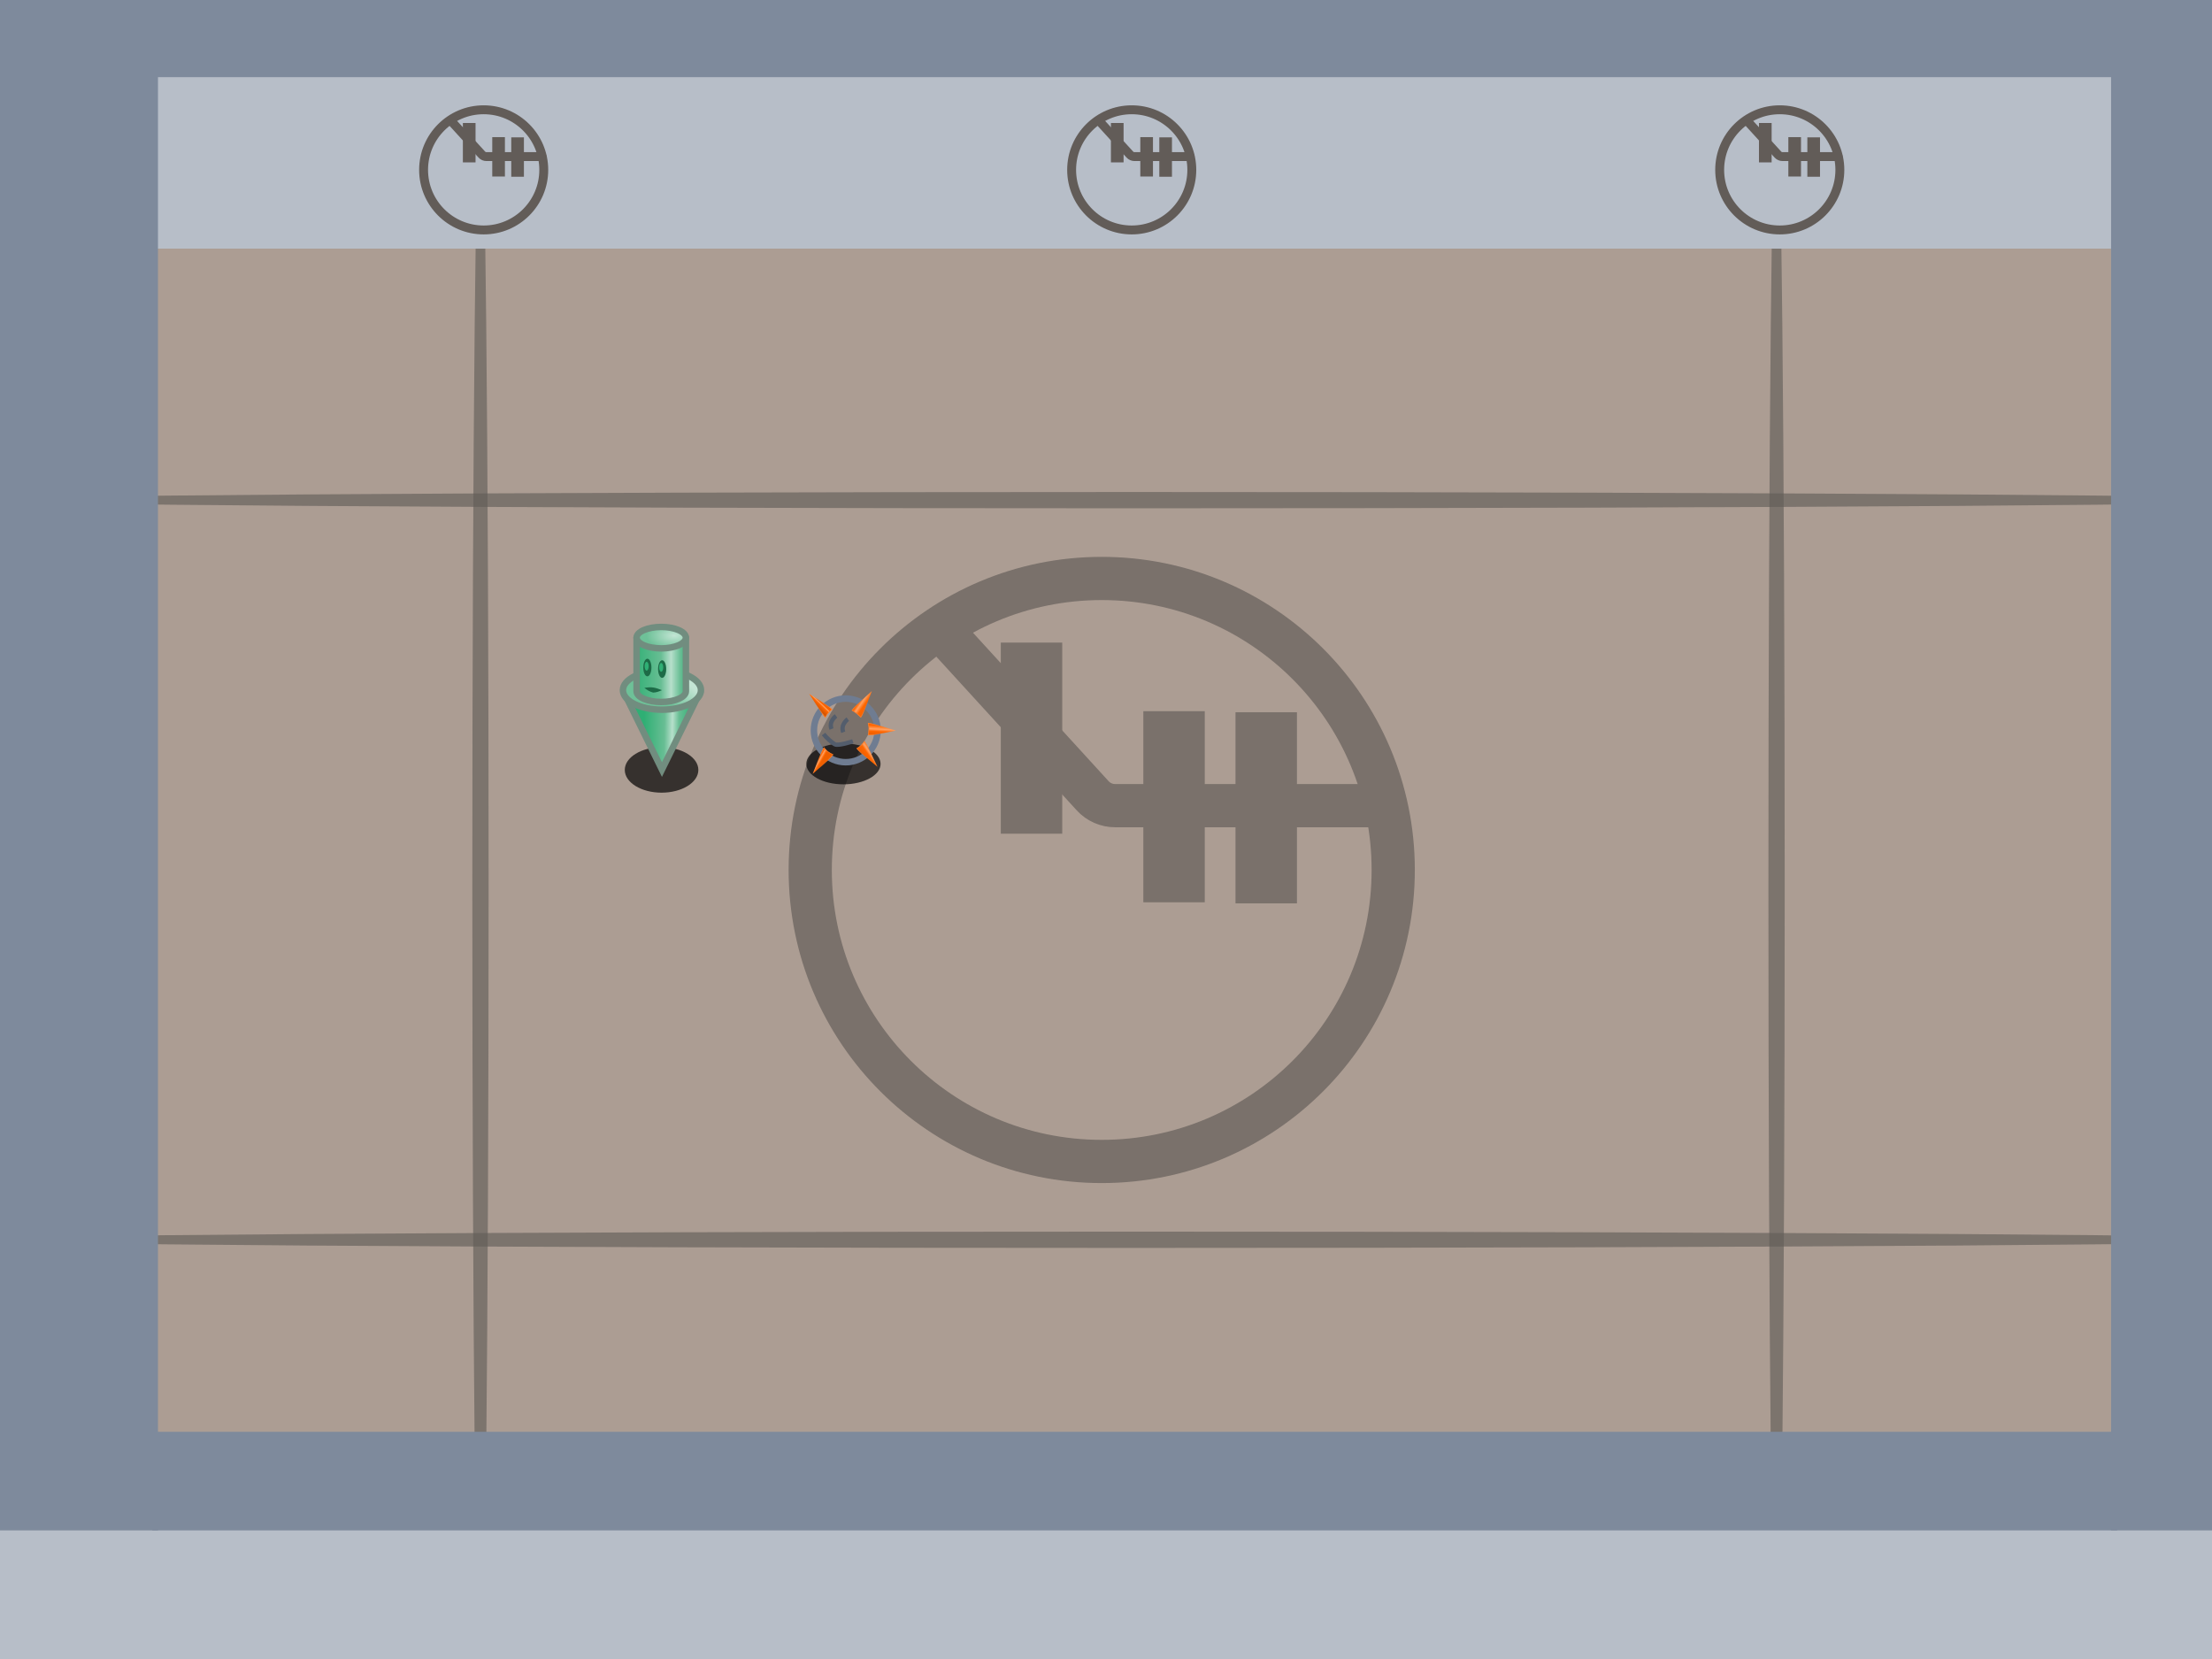
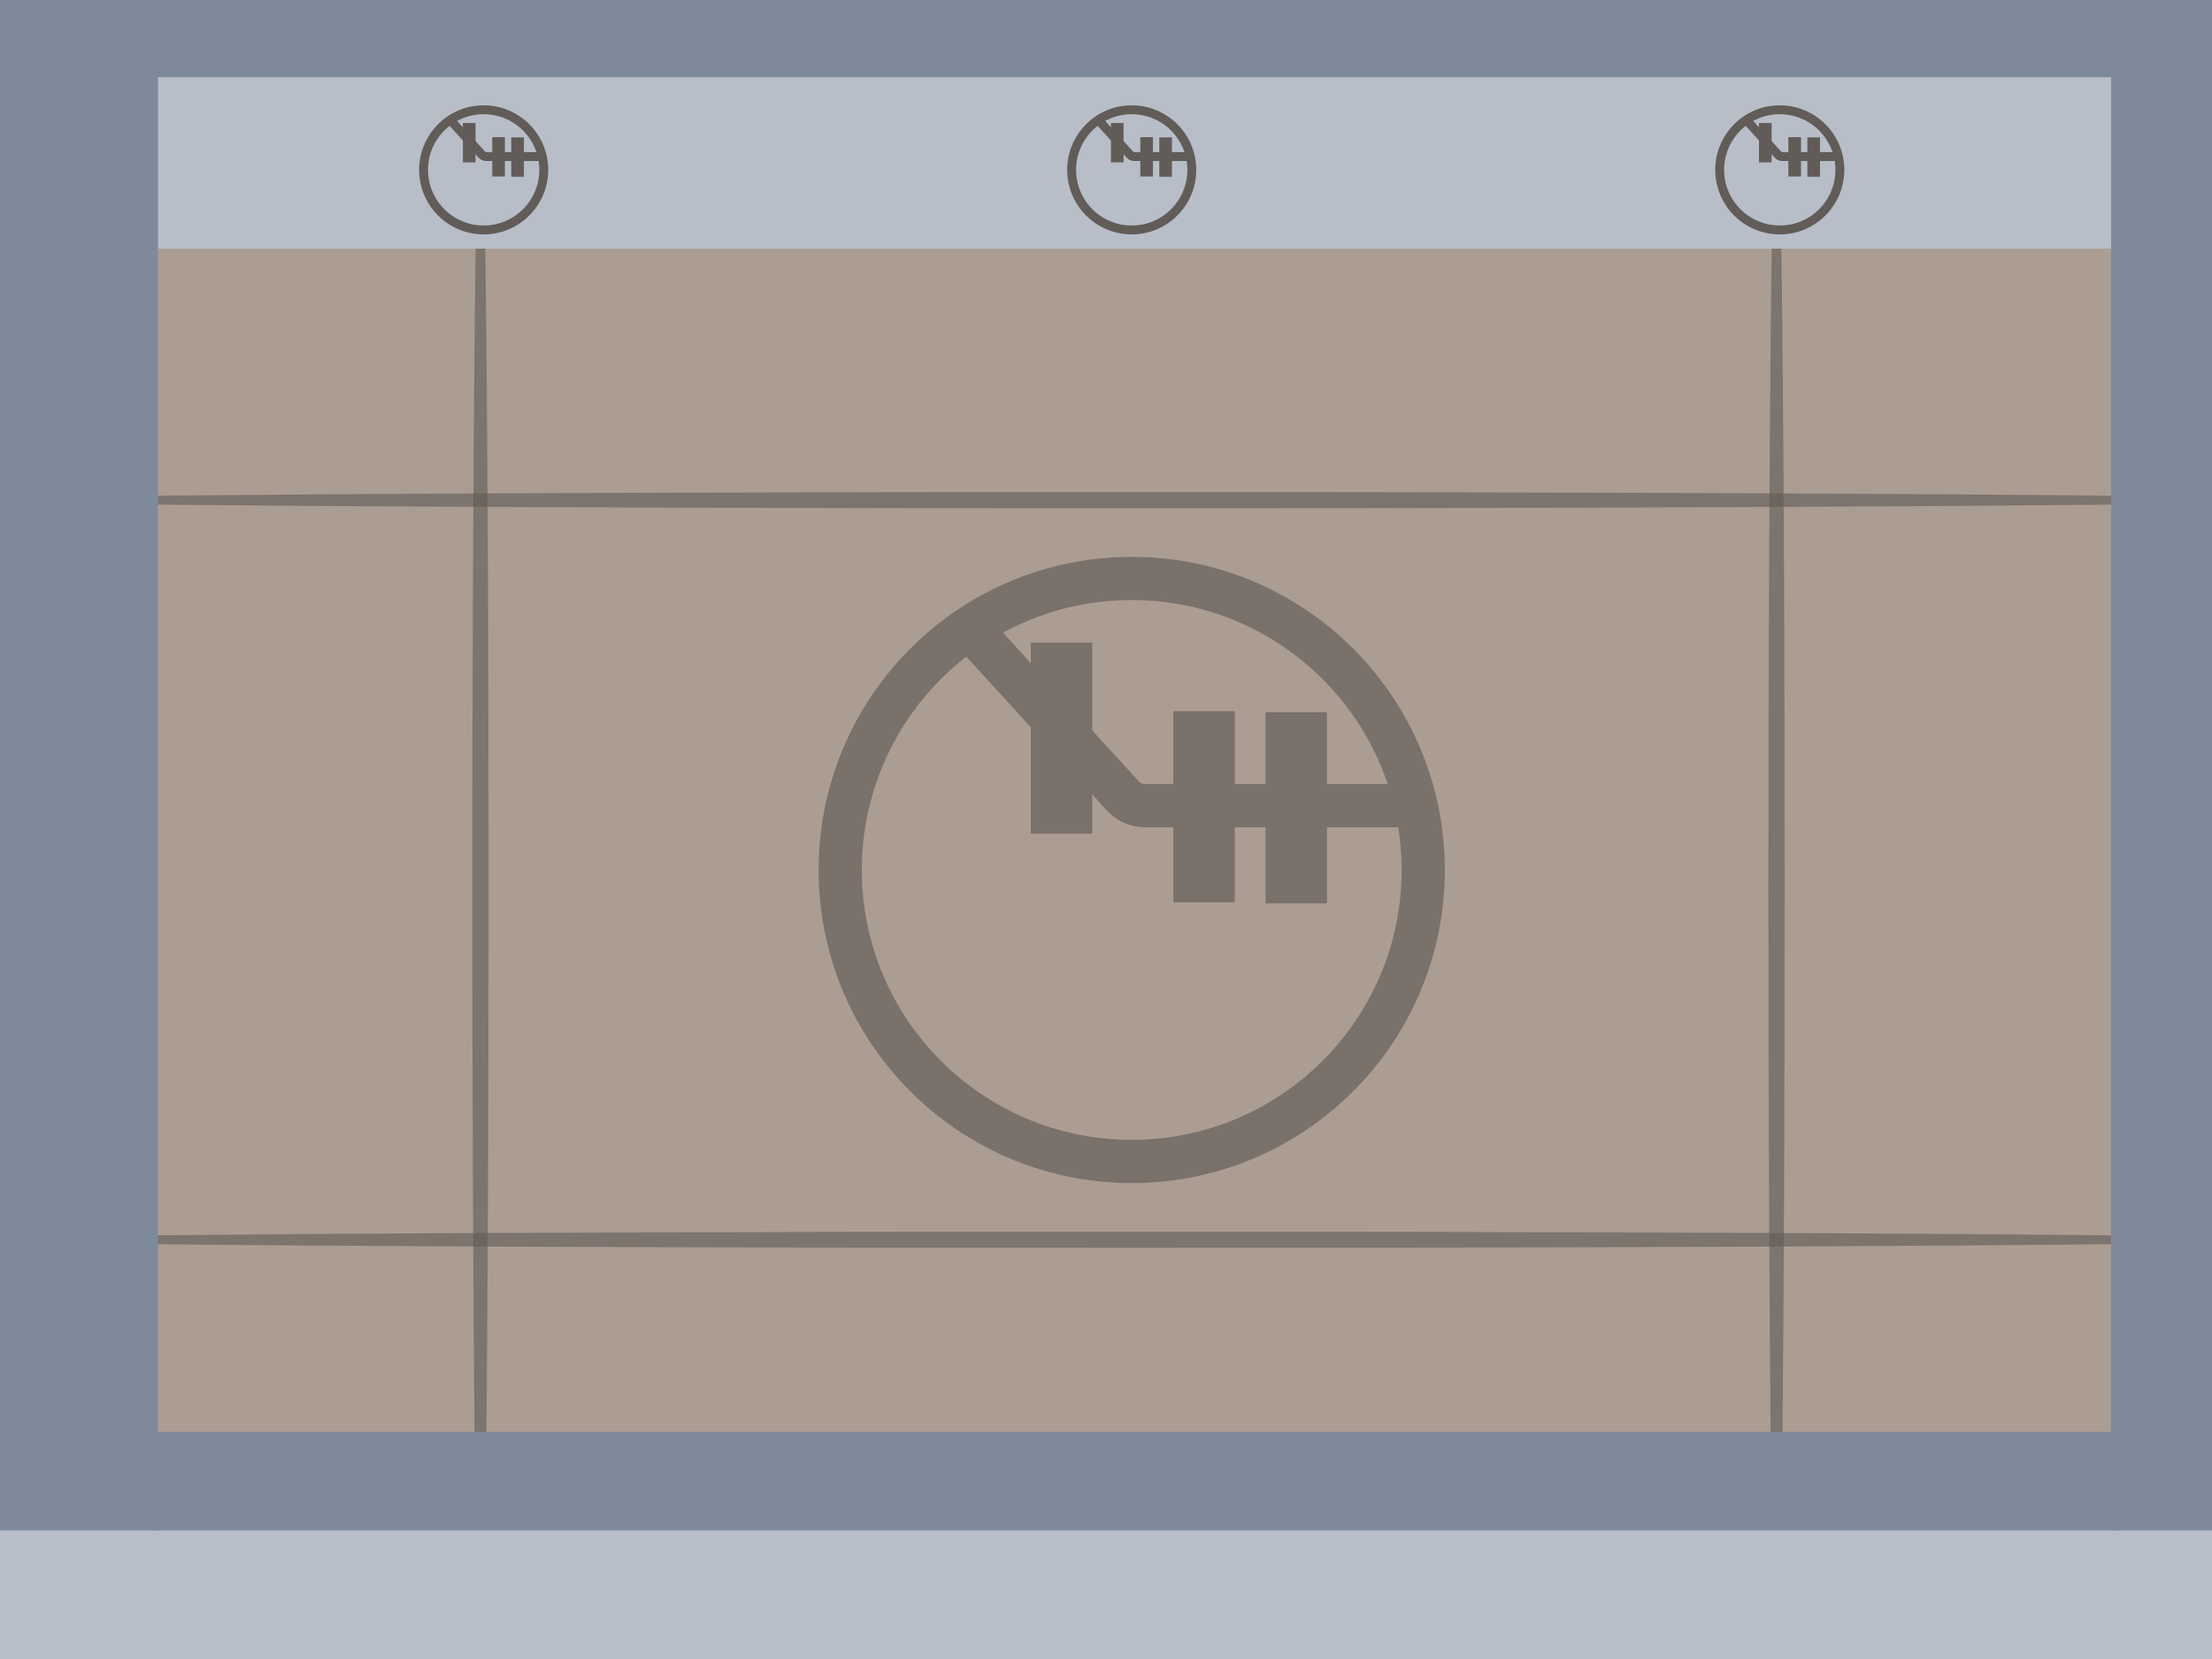
<svg xmlns="http://www.w3.org/2000/svg" xmlns:xlink="http://www.w3.org/1999/xlink" width="1024" height="768" viewBox="0 0 270.933 203.2" version="1.1" id="svg5">
  <defs id="defs2">
    <linearGradient id="linearGradient41960">
      <stop style="stop-color:#d55500;stop-opacity:1" offset="0" id="stop41950" />
      <stop style="stop-color:#ff6600;stop-opacity:1;" offset="0.577" id="stop41952" />
      <stop style="stop-color:#ffa163;stop-opacity:1" offset="0.657" id="stop41954" />
      <stop style="stop-color:#ff6600;stop-opacity:1;" offset="0.764" id="stop41956" />
      <stop style="stop-color:#ee5f00;stop-opacity:1" offset="1" id="stop41958" />
    </linearGradient>
    <linearGradient id="linearGradient41872">
      <stop style="stop-color:#d55500;stop-opacity:1" offset="0" id="stop41862" />
      <stop style="stop-color:#ff6600;stop-opacity:1;" offset="0.487" id="stop41864" />
      <stop style="stop-color:#ffa163;stop-opacity:1" offset="0.657" id="stop41866" />
      <stop style="stop-color:#ff6600;stop-opacity:1;" offset="0.897" id="stop41868" />
      <stop style="stop-color:#ee5f00;stop-opacity:1" offset="1" id="stop41870" />
    </linearGradient>
    <linearGradient id="linearGradient41822">
      <stop style="stop-color:#d55500;stop-opacity:1" offset="0" id="stop41812" />
      <stop style="stop-color:#ff6600;stop-opacity:1;" offset="0.425" id="stop41814" />
      <stop style="stop-color:#ffa163;stop-opacity:1" offset="0.657" id="stop41816" />
      <stop style="stop-color:#ff6600;stop-opacity:1;" offset="0.815" id="stop41818" />
      <stop style="stop-color:#ee5f00;stop-opacity:1" offset="1" id="stop41820" />
    </linearGradient>
    <linearGradient id="linearGradient40009">
      <stop style="stop-color:#ff7f2a;stop-opacity:1;" offset="0" id="stop40005" />
      <stop style="stop-color:#ff7f2a;stop-opacity:0.518;" offset="0.479" id="stop40011" />
      <stop style="stop-color:#ff7f2a;stop-opacity:0;" offset="1" id="stop40007" />
    </linearGradient>
    <linearGradient id="linearGradient38968">
      <stop style="stop-color:#d55500;stop-opacity:1" offset="0" id="stop38964" />
      <stop style="stop-color:#ff6600;stop-opacity:1;" offset="0.487" id="stop40077" />
      <stop style="stop-color:#ffa163;stop-opacity:1" offset="0.657" id="stop39745" />
      <stop style="stop-color:#ff6600;stop-opacity:1;" offset="0.764" id="stop39939" />
      <stop style="stop-color:#ee5f00;stop-opacity:1" offset="1" id="stop38966" />
    </linearGradient>
    <linearGradient id="linearGradient38089">
      <stop style="stop-color:#ff7f2a;stop-opacity:1;" offset="0" id="stop38085" />
      <stop style="stop-color:#ff7f2a;stop-opacity:0;" offset="1" id="stop38087" />
    </linearGradient>
    <linearGradient id="linearGradient15451">
      <stop style="stop-color:#2faf74;stop-opacity:1" offset="0" id="stop15441" />
      <stop style="stop-color:#68be94;stop-opacity:1;" offset="0.417" id="stop15443" />
      <stop style="stop-color:#b6dfcb;stop-opacity:1" offset="0.576" id="stop15445" />
      <stop style="stop-color:#68be94;stop-opacity:1;" offset="0.71" id="stop15447" />
      <stop style="stop-color:#2faf74;stop-opacity:1" offset="1" id="stop15449" />
    </linearGradient>
    <linearGradient id="linearGradient1924">
      <stop style="stop-color:#2faf74;stop-opacity:1" offset="0" id="stop1920" />
      <stop style="stop-color:#68be94;stop-opacity:1;" offset="0.496" id="stop2502" />
      <stop style="stop-color:#b6dfcb;stop-opacity:1" offset="0.676" id="stop2570" />
      <stop style="stop-color:#68be94;stop-opacity:1;" offset="0.842" id="stop2504" />
      <stop style="stop-color:#2faf74;stop-opacity:1" offset="1" id="stop1922" />
    </linearGradient>
    <linearGradient id="linearGradient49006">
      <stop style="stop-color:#c3e5d4;stop-opacity:1;" offset="0" id="stop49002" />
      <stop style="stop-color:#6ec198;stop-opacity:1" offset="1" id="stop49004" />
    </linearGradient>
    <radialGradient xlink:href="#linearGradient49006" id="radialGradient1326" cx="82.592" cy="77.593" fx="82.592" fy="77.593" r="3.416" gradientTransform="matrix(1,0,0,0.5004504,0,39.0165)" gradientUnits="userSpaceOnUse" />
    <linearGradient xlink:href="#linearGradient1924" id="linearGradient1926" x1="293.197" y1="310.077" x2="319.02" y2="310.077" gradientUnits="userSpaceOnUse" />
    <linearGradient xlink:href="#linearGradient49006" id="linearGradient12838" x1="84.01" y1="83.452" x2="81.71" y2="85.942" gradientUnits="userSpaceOnUse" />
    <linearGradient xlink:href="#linearGradient15451" id="linearGradient15306" x1="78.864" y1="89.755" x2="84.901" y2="89.857" gradientUnits="userSpaceOnUse" />
    <meshgradient id="meshgradient19983" gradientUnits="userSpaceOnUse" x="100.833" y="86.706">
      <meshrow id="meshrow27251">
        <meshpatch id="meshpatch27253">
          <stop path="c 0.147,-0.147  0.302,-0.279  0.464,-0.397" style="stop-color:#87aade;stop-opacity:1" id="stop27255" />
          <stop path="c -0.319,0.464  -0.555,0.992  -0.709,1.551" style="stop-color:#87aade;stop-opacity:1" id="stop27257" />
          <stop path="c -0.219,0.057  -0.43,0.12  -0.633,0.191" style="stop-color:#87aade;stop-opacity:1" id="stop27259" />
          <stop path="c 0.19,-0.49  0.483,-0.949  0.878,-1.344" style="stop-color:#87aade;stop-opacity:1" id="stop27261" />
        </meshpatch>
        <meshpatch id="meshpatch27263">
          <stop path="c 0.332,-0.242  0.695,-0.425  1.072,-0.549" id="stop27265" />
          <stop path="c -0.163,0.559  -0.284,1.182  -0.363,1.836" style="stop-color:#87aade;stop-opacity:1" id="stop27267" />
          <stop path="c -0.493,0.06  -0.97,0.148  -1.418,0.264" style="stop-color:#87aade;stop-opacity:1" id="stop27269" />
        </meshpatch>
        <meshpatch id="meshpatch27271">
          <stop path="c 0.41,-0.135  0.839,-0.2  1.266,-0.194" id="stop27273" />
          <stop path="c 0.006,0.593  0.011,1.25  0.014,1.937" style="stop-color:#87aade;stop-opacity:1" id="stop27275" />
          <stop path="c -0.553,-0.002  -1.107,0.029  -1.643,0.093" style="stop-color:#a7c1e7;stop-opacity:1" id="stop27277" />
        </meshpatch>
        <meshpatch id="meshpatch27279">
          <stop path="c 0.34,0.004  0.68,0.053  1.01,0.145" id="stop27281" />
          <stop path="c 0.141,0.568  0.246,1.199  0.313,1.862" style="stop-color:#87aade;stop-opacity:1" id="stop27283" />
          <stop path="c -0.43,-0.045  -0.87,-0.068  -1.31,-0.07" style="stop-color:#c0d2ed;stop-opacity:1" id="stop27285" />
        </meshpatch>
        <meshpatch id="meshpatch27287">
          <stop path="c 0.335,0.094  0.661,0.234  0.966,0.42" id="stop27289" />
          <stop path="c 0.278,0.495  0.484,1.054  0.618,1.643" style="stop-color:#87aade;stop-opacity:1" id="stop27291" />
          <stop path="c -0.407,-0.089  -0.834,-0.157  -1.27,-0.202" style="stop-color:#bfd2ed;stop-opacity:1" id="stop27293" />
        </meshpatch>
        <meshpatch id="meshpatch27295">
          <stop path="c 0.131,0.08  0.258,0.168  0.381,0.264" id="stop27297" />
          <stop path="c 0.337,0.449  0.587,0.962  0.749,1.506" style="stop-color:#87aade;stop-opacity:1" id="stop27299" />
          <stop path="c -0.166,-0.046  -0.337,-0.089  -0.511,-0.127" style="stop-color:#87aade;stop-opacity:1" id="stop27301" />
        </meshpatch>
        <meshpatch id="meshpatch27303">
          <stop path="c 0.122,0.096  0.239,0.199  0.351,0.312" id="stop27305" />
          <stop path="c 0.395,0.395  0.688,0.854  0.878,1.344" style="stop-color:#87aade;stop-opacity:1" id="stop27307" />
          <stop path="c -0.155,-0.054  -0.316,-0.104  -0.48,-0.15" style="stop-color:#87aade;stop-opacity:1" id="stop27309" />
        </meshpatch>
      </meshrow>
      <meshrow id="meshrow27311">
        <meshpatch id="meshpatch27313">
          <stop path="c -0.182,0.663  -0.247,1.37  -0.195,2.065" id="stop27315" />
          <stop path="c -0.234,-0.016  -0.461,-0.034  -0.68,-0.054" style="stop-color:#87aade;stop-opacity:1" id="stop27317" />
          <stop path="c -0.064,-0.613  0.016,-1.238  0.242,-1.819" style="stop-color:#87aade;stop-opacity:1" id="stop27319" />
        </meshpatch>
        <meshpatch id="meshpatch27321">
          <stop path="c -0.093,0.776  -0.127,1.596  -0.1,2.404" id="stop27323" />
          <stop path="c -0.525,-0.017  -1.034,-0.042  -1.514,-0.075" style="stop-color:#a3bee6;stop-opacity:1" id="stop27325" />
        </meshpatch>
        <meshpatch id="meshpatch27327">
          <stop path="c 0.004,0.816  0.005,1.676  0.004,2.524" id="stop27329" />
          <stop path="c -0.588,0.001  -1.176,-0.008  -1.747,-0.027" style="stop-color:#acc4e8;stop-opacity:1" id="stop27331" />
        </meshpatch>
        <meshpatch id="meshpatch27333">
          <stop path="c 0.081,0.787  0.109,1.616  0.086,2.434" id="stop27335" />
          <stop path="c -0.457,0.013  -0.925,0.019  -1.393,0.02" style="stop-color:#87aade;stop-opacity:1" id="stop27337" />
        </meshpatch>
        <meshpatch id="meshpatch27339">
          <stop path="c 0.159,0.7  0.216,1.444  0.17,2.175" id="stop27341" />
          <stop path="c -0.435,0.025  -0.89,0.045  -1.354,0.057" style="stop-color:#a4bfe6;stop-opacity:1" id="stop27343" />
        </meshpatch>
        <meshpatch id="meshpatch27345">
          <stop path="c 0.192,0.646  0.261,1.335  0.206,2.012" id="stop27347" />
          <stop path="c -0.178,0.013  -0.361,0.025  -0.547,0.036" style="stop-color:#87aade;stop-opacity:1" id="stop27349" />
        </meshpatch>
        <meshpatch id="meshpatch27351">
          <stop path="c 0.226,0.582  0.306,1.207  0.242,1.819" id="stop27353" />
          <stop path="c -0.167,0.015  -0.339,0.03  -0.516,0.043" style="stop-color:#87aade;stop-opacity:1" id="stop27355" />
        </meshpatch>
      </meshrow>
      <meshrow id="meshrow27357">
        <meshpatch id="meshpatch27359">
          <stop path="c 0.055,0.736  0.242,1.459  0.56,2.102" id="stop27361" />
          <stop path="c -0.19,-0.094  -0.372,-0.198  -0.546,-0.314" style="stop-color:#87aade;stop-opacity:1" id="stop27363" />
          <stop path="c -0.394,-0.556  -0.625,-1.192  -0.693,-1.842" style="stop-color:#87aade;stop-opacity:1" id="stop27365" />
        </meshpatch>
        <meshpatch id="meshpatch27367">
          <stop path="c 0.028,0.856  0.124,1.699  0.286,2.461" id="stop27369" />
          <stop path="c -0.433,-0.098  -0.852,-0.243  -1.24,-0.435" style="stop-color:#87aade;stop-opacity:1" id="stop27371" />
        </meshpatch>
        <meshpatch id="meshpatch27373">
          <stop path="c -0.001,0.899  -0.005,1.784  -0.011,2.589" id="stop27375" />
          <stop path="c -0.489,0.004  -0.978,-0.047  -1.449,-0.154" style="stop-color:#87aade;stop-opacity:1" id="stop27377" />
        </meshpatch>
        <meshpatch id="meshpatch27379">
          <stop path="c -0.024,0.867  -0.107,1.72  -0.248,2.493" id="stop27381" />
          <stop path="c -0.379,0.073  -0.767,0.112  -1.156,0.115" style="stop-color:#87aade;stop-opacity:1" id="stop27383" />
        </meshpatch>
        <meshpatch id="meshpatch27385">
          <stop path="c -0.048,0.775  -0.211,1.537  -0.488,2.219" id="stop27387" />
          <stop path="c -0.355,0.147  -0.729,0.258  -1.114,0.332" style="stop-color:#b7cceb;stop-opacity:1" id="stop27389" />
        </meshpatch>
        <meshpatch id="meshpatch27391">
          <stop path="c -0.058,0.718  -0.255,1.422  -0.591,2.046" id="stop27393" />
          <stop path="c -0.144,0.076  -0.292,0.146  -0.444,0.209" style="stop-color:#87aade;stop-opacity:1" id="stop27395" />
        </meshpatch>
        <meshpatch id="meshpatch27397">
          <stop path="c -0.068,0.65  -0.299,1.286  -0.693,1.842" id="stop27399" />
          <stop path="c -0.133,0.089  -0.271,0.171  -0.414,0.247" style="stop-color:#87aade;stop-opacity:1" id="stop27401" />
        </meshpatch>
      </meshrow>
      <meshrow id="meshrow27403">
        <meshpatch id="meshpatch27405">
          <stop path="c 0.101,0.205  0.216,0.402  0.345,0.588" id="stop27407" />
          <stop path="c -0.162,-0.118  -0.318,-0.251  -0.464,-0.397" style="stop-color:#87aade;stop-opacity:1" id="stop27409" />
          <stop path="c -0.159,-0.159  -0.301,-0.328  -0.427,-0.505" style="stop-color:#87aade;stop-opacity:1" id="stop27411" />
        </meshpatch>
        <meshpatch id="meshpatch27413">
          <stop path="c 0.052,0.243  0.111,0.478  0.176,0.703" id="stop27415" />
          <stop path="c -0.377,-0.124  -0.74,-0.307  -1.072,-0.549" style="stop-color:#87aade;stop-opacity:1" id="stop27417" />
        </meshpatch>
        <meshpatch id="meshpatch27419">
          <stop path="c -0.002,0.257  -0.004,0.505  -0.007,0.743" id="stop27421" />
          <stop path="c -0.428,0.005  -0.856,-0.06  -1.266,-0.194" style="stop-color:#87aade;stop-opacity:1" id="stop27423" />
        </meshpatch>
        <meshpatch id="meshpatch27425">
          <stop path="c -0.045,0.247  -0.096,0.485  -0.152,0.713" id="stop27427" />
          <stop path="c -0.33,0.093  -0.67,0.141  -1.01,0.145" style="stop-color:#87aade;stop-opacity:1" id="stop27429" />
        </meshpatch>
        <meshpatch id="meshpatch27431">
          <stop path="c -0.088,0.217  -0.189,0.426  -0.3,0.625" id="stop27433" />
          <stop path="c -0.305,0.186  -0.631,0.326  -0.966,0.42" style="stop-color:#87aade;stop-opacity:1" id="stop27435" />
        </meshpatch>
        <meshpatch id="meshpatch27437">
          <stop path="c -0.107,0.199  -0.228,0.39  -0.364,0.57" id="stop27439" />
          <stop path="c -0.123,0.096  -0.25,0.185  -0.381,0.264" style="stop-color:#87aade;stop-opacity:1" id="stop27441" />
        </meshpatch>
        <meshpatch id="meshpatch27443">
          <stop path="c -0.126,0.177  -0.268,0.346  -0.427,0.505" id="stop27445" />
          <stop path="c -0.112,0.112  -0.229,0.216  -0.351,0.312" style="stop-color:#87aade;stop-opacity:1" id="stop27447" />
        </meshpatch>
      </meshrow>
    </meshgradient>
    <linearGradient xlink:href="#linearGradient40009" id="linearGradient38091" x1="101.16" y1="86.807" x2="100.009" y2="85.626" gradientUnits="userSpaceOnUse" gradientTransform="translate(0.1392288,0.2784575)" />
    <linearGradient xlink:href="#linearGradient38089" id="linearGradient38962" gradientUnits="userSpaceOnUse" x1="101.16" y1="86.807" x2="100.009" y2="85.626" gradientTransform="matrix(-0.9859205,0.1672147,0.1672147,0.9859205,190.2054,-15.40935)" />
    <linearGradient xlink:href="#linearGradient38968" id="linearGradient38970" x1="100.229" y1="86.571" x2="100.866" y2="85.906" gradientUnits="userSpaceOnUse" gradientTransform="translate(0.1392288,0.2784575)" />
    <linearGradient xlink:href="#linearGradient41960" id="linearGradient40771" x1="104.554" y1="85.155" x2="107.341" y2="87.875" gradientUnits="userSpaceOnUse" gradientTransform="rotate(-9.625913,104.3906,94.47766)" />
    <linearGradient xlink:href="#linearGradient41872" id="linearGradient40950" gradientUnits="userSpaceOnUse" x1="99.838" y1="86.826" x2="100.546" y2="86.219" gradientTransform="matrix(0.9817514,-0.190169,-0.190169,-0.9817514,18.47477,196.7668)" />
    <linearGradient xlink:href="#linearGradient40009" id="linearGradient40952" gradientUnits="userSpaceOnUse" x1="101.16" y1="86.807" x2="99.664" y2="85.433" gradientTransform="matrix(0.9817514,-0.190169,-0.190169,-0.9817514,18.47477,196.7668)" />
    <linearGradient xlink:href="#linearGradient38968" id="linearGradient41418" gradientUnits="userSpaceOnUse" x1="98.795" y1="87.501" x2="100.822" y2="85.681" gradientTransform="rotate(-172.9038,103.5132,89.04765)" />
    <linearGradient xlink:href="#linearGradient40009" id="linearGradient41420" gradientUnits="userSpaceOnUse" x1="101.16" y1="86.807" x2="100.009" y2="85.626" gradientTransform="rotate(-172.9038,103.5132,89.04765)" />
    <linearGradient xlink:href="#linearGradient41822" id="linearGradient41599" gradientUnits="userSpaceOnUse" gradientTransform="rotate(139.3707,103.4645,89.07929)" x1="99.71" y1="87.153" x2="100.986" y2="85.822" />
    <linearGradient xlink:href="#linearGradient40009" id="linearGradient41601" gradientUnits="userSpaceOnUse" gradientTransform="rotate(139.3707,103.4645,89.07929)" x1="101.16" y1="86.807" x2="100.009" y2="85.626" />
  </defs>
  <g id="layer1" style="display:inline">
    <rect style="fill:#ac9d93;stroke:none;stroke-width:0.794;stroke-linecap:round;stroke-linejoin:bevel;stroke-opacity:0.612;paint-order:fill markers stroke" id="rect53" width="285.11" height="211.076" x="-4.201" y="-2.625" />
    <path style="fill:#625c58;fill-opacity:0.64;stroke:none;stroke-width:0.265px;stroke-linecap:butt;stroke-linejoin:miter;stroke-opacity:1" d="m -4.27,151.852 c 0,-0.551 63.996,-0.998 142.849,-0.998 78.853,0 142.849,0.447 142.849,0.998 0,0.551 -63.996,0.998 -142.849,0.998 -78.852,0 -142.849,-0.447 -142.849,-0.998 z" id="path22599" />
    <path style="fill:#625c58;fill-opacity:0.64;stroke:none;stroke-width:0.265px;stroke-linecap:butt;stroke-linejoin:miter;stroke-opacity:1" d="m -3.697,61.261 c 0,-0.551 63.868,-0.998 142.563,-0.998 78.695,0 142.563,0.447 142.563,0.998 0,0.551 -63.868,0.998 -142.563,0.998 -78.695,0 -142.563,-0.447 -142.563,-0.998 z" id="path25536" />
    <path style="fill:#625c58;fill-opacity:0.64;stroke:none;stroke-width:0.265px;stroke-linecap:butt;stroke-linejoin:miter;stroke-opacity:1" d="m 218.597,108.683 c 0,53.914 -0.447,97.67 -0.998,97.67 -0.551,0 -0.998,-43.756 -0.998,-97.67 0,-53.914 0.447,-97.67 0.998,-97.67 0.551,0 0.998,43.756 0.998,97.67 z" id="path26014" />
    <path style="fill:#625c58;fill-opacity:0.64;stroke:none;stroke-width:0.265px;stroke-linecap:butt;stroke-linejoin:miter;stroke-opacity:1" d="m 59.847,108.683 c 0,53.914 -0.447,97.67 -0.998,97.67 -0.551,0 -0.998,-43.756 -0.998,-97.67 0,-53.914 0.447,-97.67 0.998,-97.67 0.551,0 0.998,43.756 0.998,97.67 z" id="path26603" />
  </g>
  <g id="layer3" style="display:inline">
-     <g id="g10794" transform="translate(0,-1.606895)" style="opacity:0.68;fill:none;stroke:#625c58;stroke-opacity:1">
+     <g id="g10794" transform="translate(3.675442,-1.606895)" style="opacity:0.68;fill:none;stroke:#625c58;stroke-opacity:1">
      <path id="path2573" style="fill:none;stroke:#625c58;stroke-width:5.292;stroke-linecap:round;stroke-linejoin:bevel;stroke-opacity:1;paint-order:fill markers stroke" d="m 170.646,108.163 c 0,19.719 -15.985,35.704 -35.704,35.704 -19.719,0 -35.704,-15.985 -35.704,-35.704 -2e-6,-19.719 15.985,-35.704 35.704,-35.704 19.719,-5e-6 35.704,15.985 35.704,35.704 z" />
      <path style="fill:none;stroke:#625c58;stroke-width:5.292;stroke-linecap:round;stroke-linejoin:round;stroke-miterlimit:4;stroke-dasharray:none;stroke-opacity:1" d="m 115.514,79.022 18.321,20.054 a 3.722,3.722 23.793 0 0 2.748,1.211 h 33.013" id="path2685" />
      <path id="rect10445" style="fill:none;stroke:#625c58;stroke-width:5.292;stroke-opacity:1;paint-order:fill markers stroke" d="m 125.228,82.96 h 2.232 v 18.115 h -2.232 z" />
      <path id="rect10747" style="fill:none;stroke:#625c58;stroke-width:5.292;stroke-opacity:1;paint-order:fill markers stroke" d="m 153.975,91.493 h 2.232 v 18.115 h -2.232 z" />
      <path id="rect10749" style="fill:none;stroke:#625c58;stroke-width:5.292;stroke-opacity:1;paint-order:fill markers stroke" d="m 142.686,91.361 h 2.232 v 18.115 h -2.232 z" />
    </g>
  </g>
  <g id="layer2" style="display:inline">
    <rect style="fill:#7e8a9c;fill-opacity:1;stroke:none;stroke-width:0.794;stroke-linecap:round;stroke-linejoin:bevel;stroke-opacity:0.612;paint-order:fill markers stroke" id="rect1177" width="284.585" height="33.079" x="-3.675" y="-2.625" />
    <rect style="fill:#b7bec8;fill-opacity:1;stroke:none;stroke-width:0.794;stroke-linecap:round;stroke-linejoin:bevel;stroke-opacity:0.612;paint-order:fill markers stroke" id="rect1179" width="284.585" height="21.003" x="-3.675" y="9.451" />
    <g id="g10794-0" transform="matrix(0.2061405,0,0,0.2061405,110.8001,-1.491661)" style="fill:none;fill-opacity:1;stroke:#625c58;stroke-opacity:1">
      <path id="path2573-3" style="fill:none;fill-opacity:1;stroke:#625c58;stroke-width:5.292;stroke-linecap:round;stroke-linejoin:bevel;stroke-opacity:1;paint-order:fill markers stroke" d="m 170.646,108.163 c 0,19.719 -15.985,35.704 -35.704,35.704 -19.719,0 -35.704,-15.985 -35.704,-35.704 -2e-6,-19.719 15.985,-35.704 35.704,-35.704 19.719,-5e-6 35.704,15.985 35.704,35.704 z" />
      <path style="fill:none;fill-opacity:1;stroke:#625c58;stroke-width:5.292;stroke-linecap:round;stroke-linejoin:round;stroke-miterlimit:4;stroke-dasharray:none;stroke-opacity:1" d="m 115.514,79.022 18.321,20.054 a 3.722,3.722 23.793 0 0 2.748,1.211 h 33.013" id="path2685-0" />
      <path id="rect10445-0" style="fill:none;fill-opacity:1;stroke:#625c58;stroke-width:5.292;stroke-opacity:1;paint-order:fill markers stroke" d="m 125.228,82.96 h 2.232 v 18.115 h -2.232 z" />
      <path id="rect10747-6" style="fill:none;fill-opacity:1;stroke:#625c58;stroke-width:5.292;stroke-opacity:1;paint-order:fill markers stroke" d="m 153.975,91.493 h 2.232 v 18.115 h -2.232 z" />
      <path id="rect10749-6" style="fill:none;fill-opacity:1;stroke:#625c58;stroke-width:5.292;stroke-opacity:1;paint-order:fill markers stroke" d="m 142.686,91.361 h 2.232 v 18.115 h -2.232 z" />
    </g>
    <g id="g19646" transform="matrix(0.2061405,0,0,0.2061405,31.42512,-1.491661)" style="fill:none;fill-opacity:1;stroke:#625c58;stroke-opacity:1">
      <path id="path19636" style="fill:none;fill-opacity:1;stroke:#625c58;stroke-width:5.292;stroke-linecap:round;stroke-linejoin:bevel;stroke-opacity:1;paint-order:fill markers stroke" d="m 170.646,108.163 c 0,19.719 -15.985,35.704 -35.704,35.704 -19.719,0 -35.704,-15.985 -35.704,-35.704 -2e-6,-19.719 15.985,-35.704 35.704,-35.704 19.719,-5e-6 35.704,15.985 35.704,35.704 z" />
      <path style="fill:none;fill-opacity:1;stroke:#625c58;stroke-width:5.292;stroke-linecap:round;stroke-linejoin:round;stroke-miterlimit:4;stroke-dasharray:none;stroke-opacity:1" d="m 115.514,79.022 18.321,20.054 a 3.722,3.722 23.793 0 0 2.748,1.211 h 33.013" id="path19638" />
      <path id="path19640" style="fill:none;fill-opacity:1;stroke:#625c58;stroke-width:5.292;stroke-opacity:1;paint-order:fill markers stroke" d="m 125.228,82.96 h 2.232 v 18.115 h -2.232 z" />
      <path id="path19642" style="fill:none;fill-opacity:1;stroke:#625c58;stroke-width:5.292;stroke-opacity:1;paint-order:fill markers stroke" d="m 153.975,91.493 h 2.232 v 18.115 h -2.232 z" />
      <path id="path19644" style="fill:none;fill-opacity:1;stroke:#625c58;stroke-width:5.292;stroke-opacity:1;paint-order:fill markers stroke" d="m 142.686,91.361 h 2.232 v 18.115 h -2.232 z" />
    </g>
    <g id="g19666" transform="matrix(0.2061405,0,0,0.2061405,190.1751,-1.491661)" style="fill:none;fill-opacity:1;stroke:#625c58;stroke-opacity:1">
      <path id="path19656" style="fill:none;fill-opacity:1;stroke:#625c58;stroke-width:5.292;stroke-linecap:round;stroke-linejoin:bevel;stroke-opacity:1;paint-order:fill markers stroke" d="m 170.646,108.163 c 0,19.719 -15.985,35.704 -35.704,35.704 -19.719,0 -35.704,-15.985 -35.704,-35.704 -2e-6,-19.719 15.985,-35.704 35.704,-35.704 19.719,-5e-6 35.704,15.985 35.704,35.704 z" />
      <path style="fill:none;fill-opacity:1;stroke:#625c58;stroke-width:5.292;stroke-linecap:round;stroke-linejoin:round;stroke-miterlimit:4;stroke-dasharray:none;stroke-opacity:1" d="m 115.514,79.022 18.321,20.054 a 3.722,3.722 23.793 0 0 2.748,1.211 h 33.013" id="path19658" />
      <path id="path19660" style="fill:none;fill-opacity:1;stroke:#625c58;stroke-width:5.292;stroke-opacity:1;paint-order:fill markers stroke" d="m 125.228,82.96 h 2.232 v 18.115 h -2.232 z" />
      <path id="path19662" style="fill:none;fill-opacity:1;stroke:#625c58;stroke-width:5.292;stroke-opacity:1;paint-order:fill markers stroke" d="m 153.975,91.493 h 2.232 v 18.115 h -2.232 z" />
      <path id="path19664" style="fill:none;fill-opacity:1;stroke:#625c58;stroke-width:5.292;stroke-opacity:1;paint-order:fill markers stroke" d="m 142.686,91.361 h 2.232 v 18.115 h -2.232 z" />
    </g>
    <g id="g28033" transform="translate(0.5250549)">
      <g id="g28006">
        <rect style="fill:#7e8a9c;fill-opacity:1;stroke:none;stroke-width:0.794;stroke-linecap:round;stroke-linejoin:bevel;stroke-opacity:0.612;paint-order:fill markers stroke" id="rect19969" width="284.585" height="33.079" x="-4.201" y="175.372" />
      </g>
      <rect style="fill:#b7bec8;fill-opacity:1;stroke:none;stroke-width:0.794;stroke-linecap:round;stroke-linejoin:bevel;stroke-opacity:0.612;paint-order:fill markers stroke" id="rect19971" width="284.585" height="21.003" x="-4.201" y="187.448" />
    </g>
    <g id="g27997" transform="matrix(1.080453,0,0,1,22.953,0)">
      <rect style="fill:#b7bec8;fill-opacity:1;stroke:none;stroke-width:0.794;stroke-linecap:round;stroke-linejoin:bevel;stroke-opacity:0.612;paint-order:fill markers stroke" id="rect20099" width="21.163" height="209.807" x="-25.135" y="-1.356" />
      <rect style="fill:#7e8a9c;fill-opacity:1;stroke:none;stroke-width:0.807;stroke-linecap:round;stroke-linejoin:bevel;stroke-opacity:0.612;paint-order:fill markers stroke" id="rect20120" width="21.799" height="190.073" x="-25.135" y="-2.625" ry="0" />
    </g>
    <g id="g28003" transform="translate(284.45)">
      <rect style="fill:#b7bec8;fill-opacity:1;stroke:none;stroke-width:0.794;stroke-linecap:round;stroke-linejoin:bevel;stroke-opacity:0.612;paint-order:fill markers stroke" id="rect27999" width="21.163" height="209.807" x="-25.135" y="-1.356" />
      <rect style="fill:#7e8a9c;fill-opacity:1;stroke:none;stroke-width:0.817;stroke-linecap:round;stroke-linejoin:bevel;stroke-opacity:0.612;paint-order:fill markers stroke" id="rect28001" width="22.338" height="190.073" x="-25.878" y="-2.625" ry="0" />
    </g>
  </g>
-   <g id="layer4" style="display:inline">
+   <g id="layer4" style="display:none">
    <path id="path43937" style="fill:#000000;fill-opacity:0.686;stroke-width:0.079;stroke-linecap:round;stroke-linejoin:bevel;paint-order:fill markers stroke" d="m 85.537,94.304 a 4.506,2.785 0 0 1 -4.506,2.785 4.506,2.785 0 0 1 -4.506,-2.785 4.506,2.785 0 0 1 4.506,-2.785 4.506,2.785 0 0 1 4.506,2.785 z" />
    <g id="g12830">
      <path style="fill:url(#linearGradient15306);fill-opacity:1;stroke:#718d7f;stroke-width:0.794;stroke-linecap:butt;stroke-linejoin:miter;stroke-miterlimit:4;stroke-dasharray:none;stroke-opacity:1" d="m 76.297,84.535 4.78,9.723 4.78,-9.723" id="path9937" />
      <path id="path8495" style="fill:url(#linearGradient12838);fill-opacity:1;stroke:#718d7f;stroke-width:0.794;stroke-linecap:round;stroke-linejoin:bevel;stroke-opacity:1;paint-order:fill markers stroke" d="m 85.858,84.535 c 0,1.32 -2.14,2.39 -4.78,2.39 -2.64,0 -4.78,-1.07 -4.78,-2.39 0,-1.32 2.14,-2.39 4.78,-2.39 2.64,0 4.78,1.07 4.78,2.39 z" />
    </g>
    <g id="g2941">
      <path id="ellipse46277" style="opacity:1;fill:url(#linearGradient1926);fill-opacity:1;stroke:#718d7f;stroke-width:3;stroke-linejoin:round;stroke-miterlimit:50;paint-order:fill markers stroke" d="M 294.697,295.193 V 320 c -10e-6,2.74 5.11,4.961 11.412,4.961 6.302,0 11.41,-2.221 11.41,-4.961 v -24.807 z" transform="scale(0.2645833)" />
      <path id="path46167" style="opacity:1;fill:url(#radialGradient1326);fill-opacity:1;stroke:#718d7f;stroke-width:0.794;stroke-linejoin:round;stroke-miterlimit:50;paint-order:fill markers stroke" d="m 84.01,78.103 a 3.019,1.313 0 0 1 -3.019,1.313 3.019,1.313 0 0 1 -3.019,-1.313 3.019,1.313 0 0 1 3.019,-1.313 3.019,1.313 0 0 1 3.019,1.313 z" />
    </g>
    <path style="display:inline;fill:#1d6b47;fill-opacity:1;fill-rule:nonzero;stroke:none;stroke-width:0.265px;stroke-linecap:butt;stroke-linejoin:miter;stroke-opacity:1" d="m 78.92,84.257 v 0 c 0.38,0.284 0.634,0.448 1.067,0.571 0.398,0.001 0.727,-0.136 1.091,-0.293 -0.819,-0.329 -1.255,-0.442 -2.158,-0.278 z" id="path6272" />
    <g id="g15955" style="display:inline">
      <path style="fill:#1d6b47;fill-opacity:1;stroke:none;stroke-width:0.265px;stroke-linecap:butt;stroke-linejoin:miter;stroke-opacity:1" d="m 81.101,80.869 c 0.276,0 0.499,0.483 0.499,1.079 0,0.596 -0.224,1.079 -0.499,1.079 -0.276,0 -0.499,-0.483 -0.499,-1.079 0,-0.596 0.224,-1.079 0.499,-1.079 z" id="path6069" />
      <path style="fill:#2faf74;fill-opacity:1;stroke:none;stroke-width:0.132px;stroke-linecap:butt;stroke-linejoin:miter;stroke-opacity:1" d="m 80.985,81.199 c 0.138,0 0.25,0.242 0.25,0.54 0,0.298 -0.112,0.54 -0.25,0.54 -0.138,0 -0.25,-0.242 -0.25,-0.54 0,-0.298 0.112,-0.54 0.25,-0.54 z" id="path7775" />
    </g>
    <g id="g15959" style="display:inline">
      <path style="fill:#1d6b47;fill-opacity:1;stroke:none;stroke-width:0.265px;stroke-linecap:butt;stroke-linejoin:miter;stroke-opacity:1" d="m 79.291,80.683 c 0.276,0 0.499,0.483 0.499,1.079 0,0.596 -0.224,1.079 -0.499,1.079 -0.276,0 -0.499,-0.483 -0.499,-1.079 0,-0.596 0.224,-1.079 0.499,-1.079 z" id="path2976" />
      <path style="fill:#2faf74;fill-opacity:1;stroke:none;stroke-width:0.132px;stroke-linecap:butt;stroke-linejoin:miter;stroke-opacity:1" d="m 79.204,81.06 c 0.138,0 0.25,0.242 0.25,0.54 0,0.298 -0.112,0.54 -0.25,0.54 -0.138,0 -0.25,-0.242 -0.25,-0.54 0,-0.298 0.112,-0.54 0.25,-0.54 z" id="path8230" />
    </g>
  </g>
-   <g id="layer5" style="display:inline">
+   <g id="layer5" style="display:none">
    <path id="path44799" style="fill-opacity:0.686;stroke-width:0.079;stroke-linecap:round;stroke-linejoin:bevel;paint-order:fill markers stroke" d="m 107.856,93.562 a 4.548,2.506 0 0 1 -4.548,2.506 4.548,2.506 0 0 1 -4.548,-2.506 4.548,2.506 0 0 1 4.548,-2.506 4.548,2.506 0 0 1 4.548,2.506 z" />
    <circle style="fill:url(#meshgradient19983);fill-opacity:1;stroke:#6f7c91;stroke-width:0.794;stroke-linecap:round;stroke-linejoin:bevel;stroke-miterlimit:4;stroke-dasharray:none;stroke-opacity:1;paint-order:fill markers stroke" id="path16274" cx="103.588" cy="89.461" r="3.897" />
    <path style="fill:none;stroke:#535d6c;stroke-width:0.529;stroke-linecap:butt;stroke-linejoin:miter;stroke-miterlimit:4;stroke-dasharray:none;stroke-opacity:1" d="m 100.869,89.906 c 0.321,0.422 1.01,1.056 1.411,1.267 0.401,0.211 2.18,-0.37 2.18,-0.37" id="path18946" />
    <path style="fill:none;stroke:#535d6c;stroke-width:0.529;stroke-linecap:butt;stroke-linejoin:miter;stroke-miterlimit:4;stroke-dasharray:none;stroke-opacity:1" d="m 102.403,87.691 c 0,0 -0.928,0.65 -0.557,1.601" id="path30245" />
    <path style="fill:none;stroke:#535d6c;stroke-width:0.529;stroke-linecap:butt;stroke-linejoin:miter;stroke-miterlimit:4;stroke-dasharray:none;stroke-opacity:1" d="m 103.841,88.085 c 0,0 -0.928,0.65 -0.557,1.601" id="path31413" />
    <path style="fill:url(#linearGradient38970);fill-opacity:1;fill-rule:nonzero;stroke:url(#linearGradient38091);stroke-width:0.079;stroke-linecap:butt;stroke-linejoin:miter;stroke-miterlimit:4;stroke-dasharray:none;stroke-opacity:1" d="m 101.411,87.357 c 0.142,-0.173 0.488,-0.461 0.488,-0.461 -0.459,-0.479 -2.785,-1.918 -2.785,-1.918 0,0 1.514,2.411 1.974,2.89 0,0 0.195,-0.355 0.323,-0.51 z" id="path36627" />
    <path style="fill:url(#linearGradient40771);fill-opacity:1;fill-rule:nonzero;stroke:url(#linearGradient38962);stroke-width:0.079;stroke-linecap:butt;stroke-linejoin:miter;stroke-miterlimit:4;stroke-dasharray:none;stroke-opacity:1" d="m 104.92,87.377 c -0.176,-0.138 -0.558,-0.373 -0.558,-0.373 0.373,-0.549 2.425,-2.357 2.425,-2.357 0,0 -0.974,2.653 -1.347,3.202 0,0 -0.336,-0.328 -0.52,-0.472 z" id="path38960" />
    <path style="fill:url(#linearGradient40950);fill-opacity:1;fill-rule:nonzero;stroke:url(#linearGradient40952);stroke-width:0.079;stroke-linecap:butt;stroke-linejoin:miter;stroke-miterlimit:4;stroke-dasharray:none;stroke-opacity:1" d="m 101.339,92.018 c 0.195,0.179 0.682,0.406 0.682,0.406 -0.36,0.558 -2.485,2.366 -2.485,2.366 0,0 1.028,-2.655 1.388,-3.212 0,0 0.259,0.311 0.415,0.44 0,0 1e-5,1e-5 1e-5,1.4e-5 z" id="path40948" />
    <path style="fill:url(#linearGradient41418);fill-opacity:1;fill-rule:nonzero;stroke:url(#linearGradient41420);stroke-width:0.079;stroke-linecap:butt;stroke-linejoin:miter;stroke-miterlimit:4;stroke-dasharray:none;stroke-opacity:1" d="m 105.494,91.278 c -0.162,0.154 -0.541,0.397 -0.541,0.397 0.397,0.532 2.526,2.247 2.526,2.247 0,0 -1.205,-2.579 -1.602,-3.111 0,0 -0.238,0.328 -0.384,0.467 z" id="path41416" />
    <path style="fill:url(#linearGradient41599);fill-opacity:1;fill-rule:nonzero;stroke:url(#linearGradient41601);stroke-width:0.079;stroke-linecap:butt;stroke-linejoin:miter;stroke-miterlimit:4;stroke-dasharray:none;stroke-opacity:1" d="m 106.431,89.17 c -0.012,0.285 -0.07,0.853 -0.07,0.853 0.661,0.064 3.362,-0.543 3.362,-0.543 0,0 -2.719,-0.843 -3.38,-0.908 0,0 0.083,0.397 0.087,0.598 0,0 0,4e-6 0,6e-6 z" id="path41597" />
  </g>
</svg>
